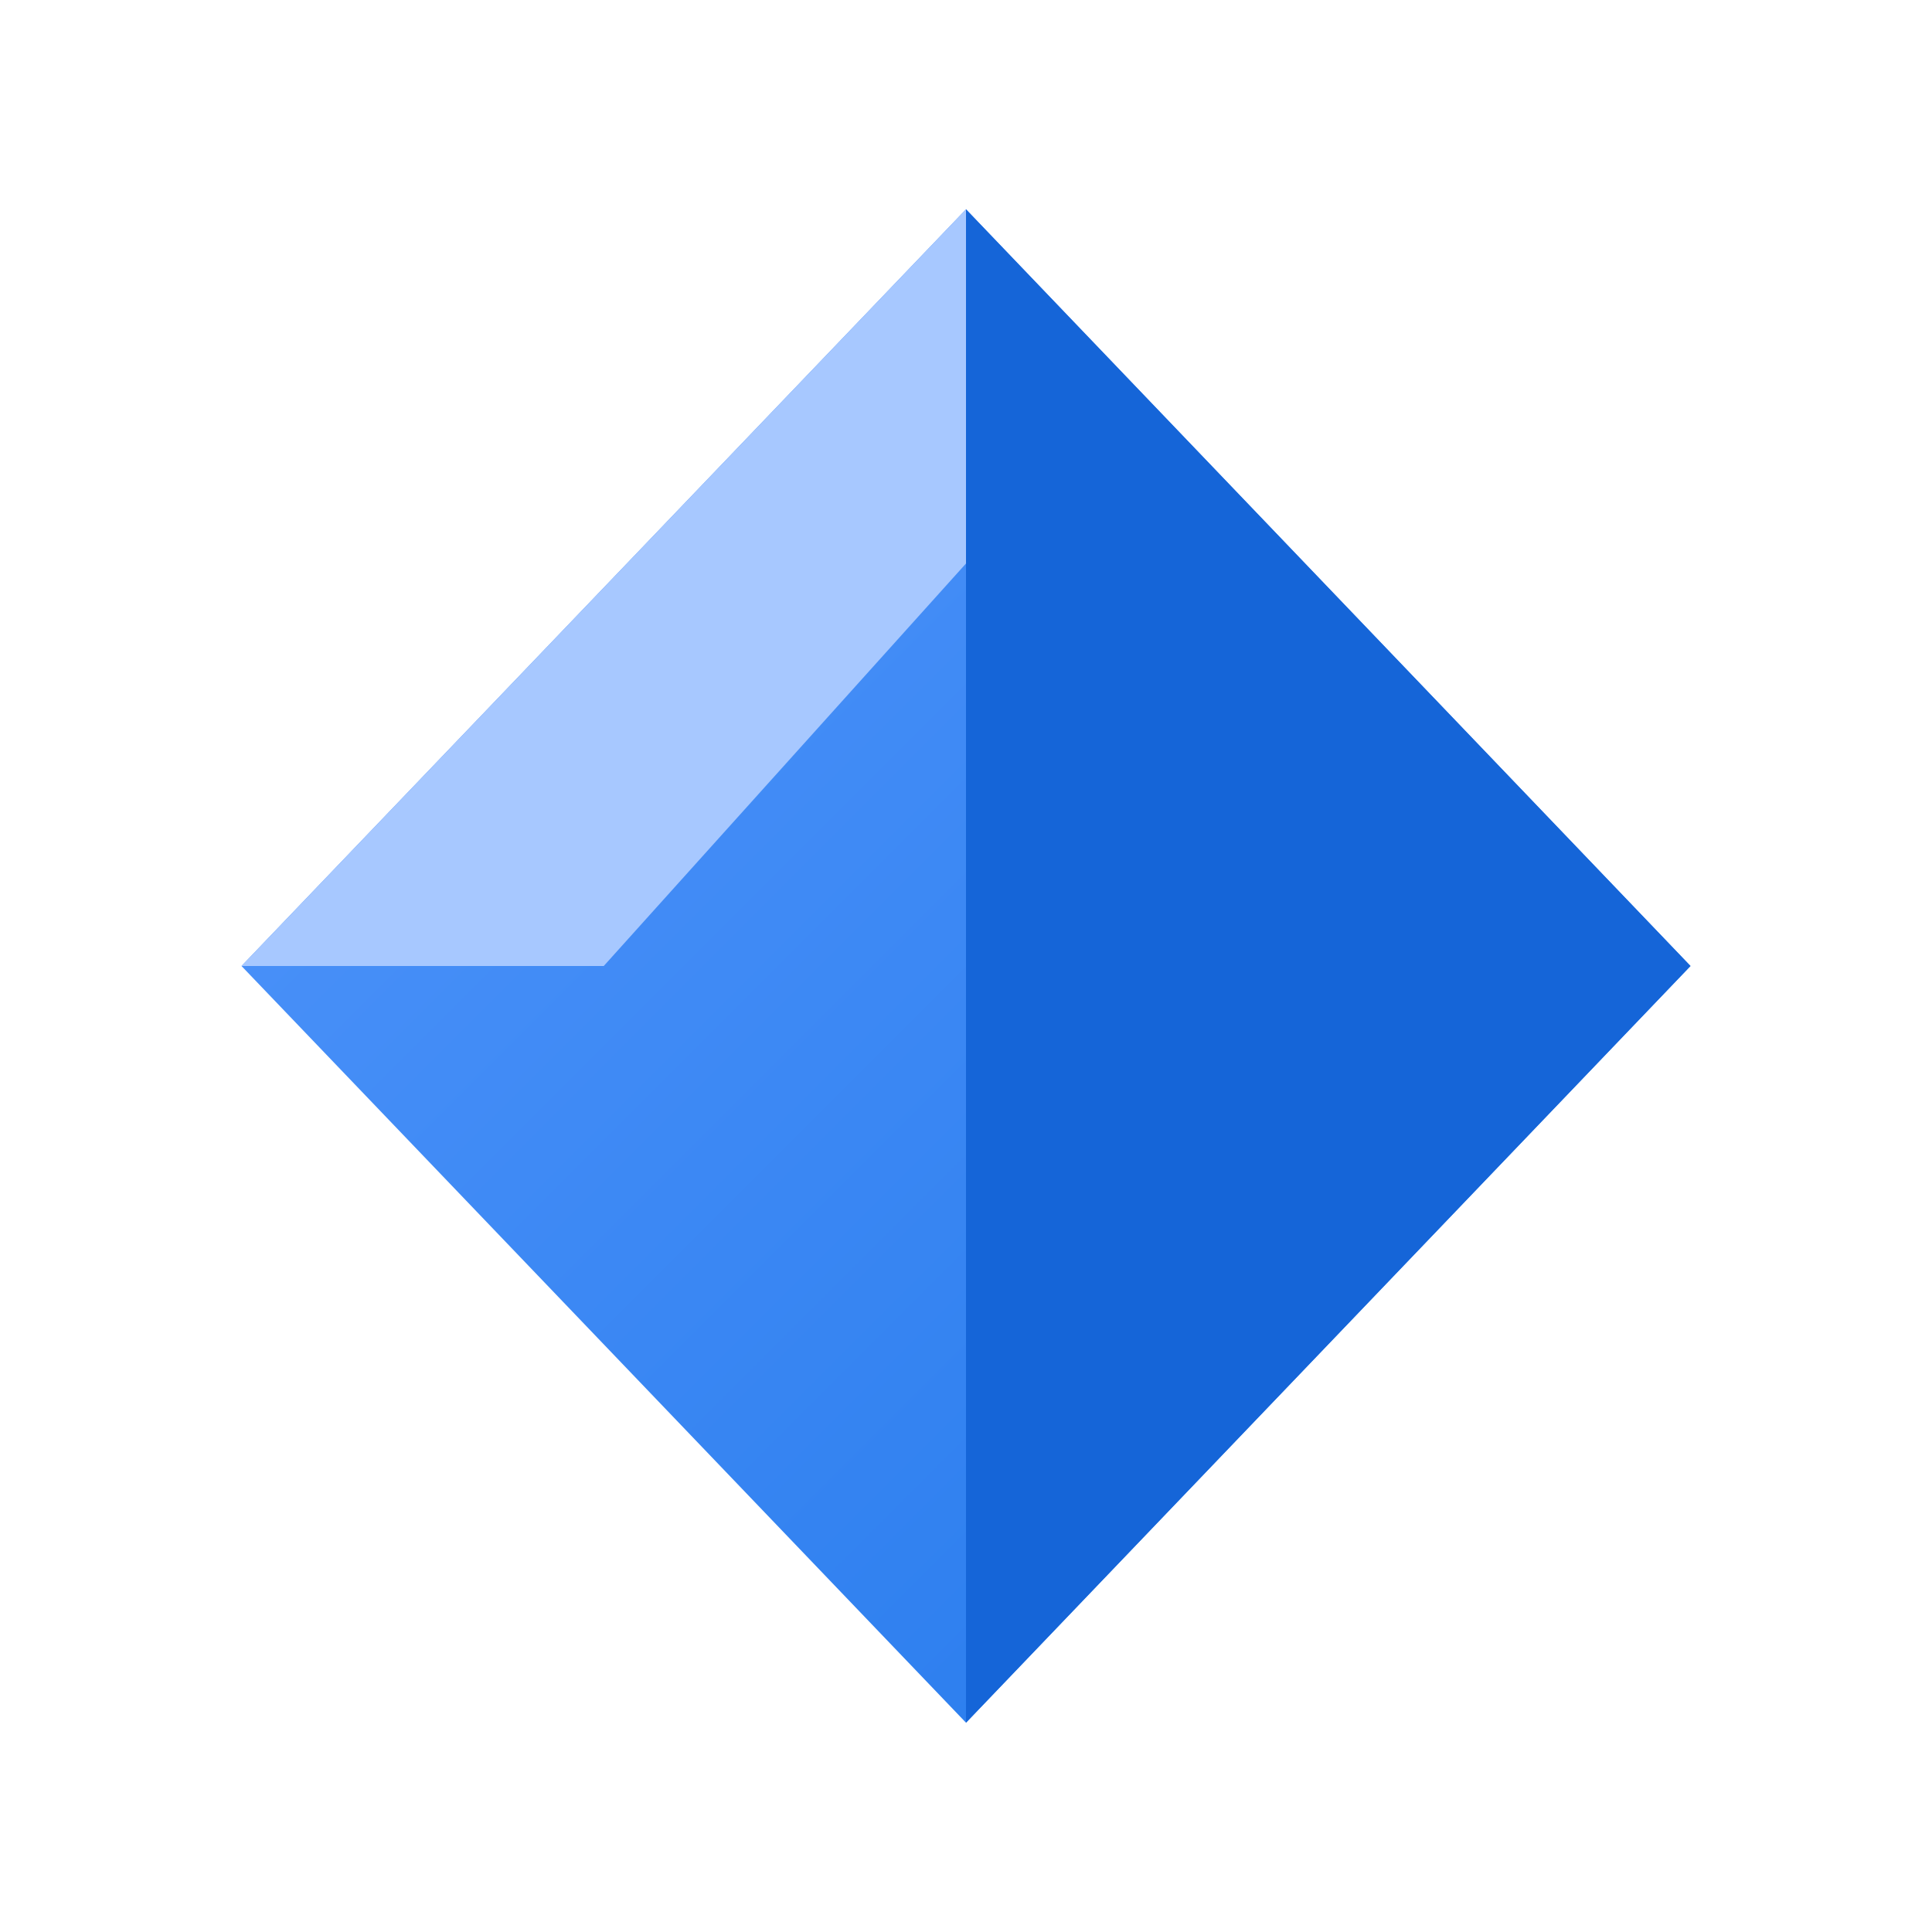
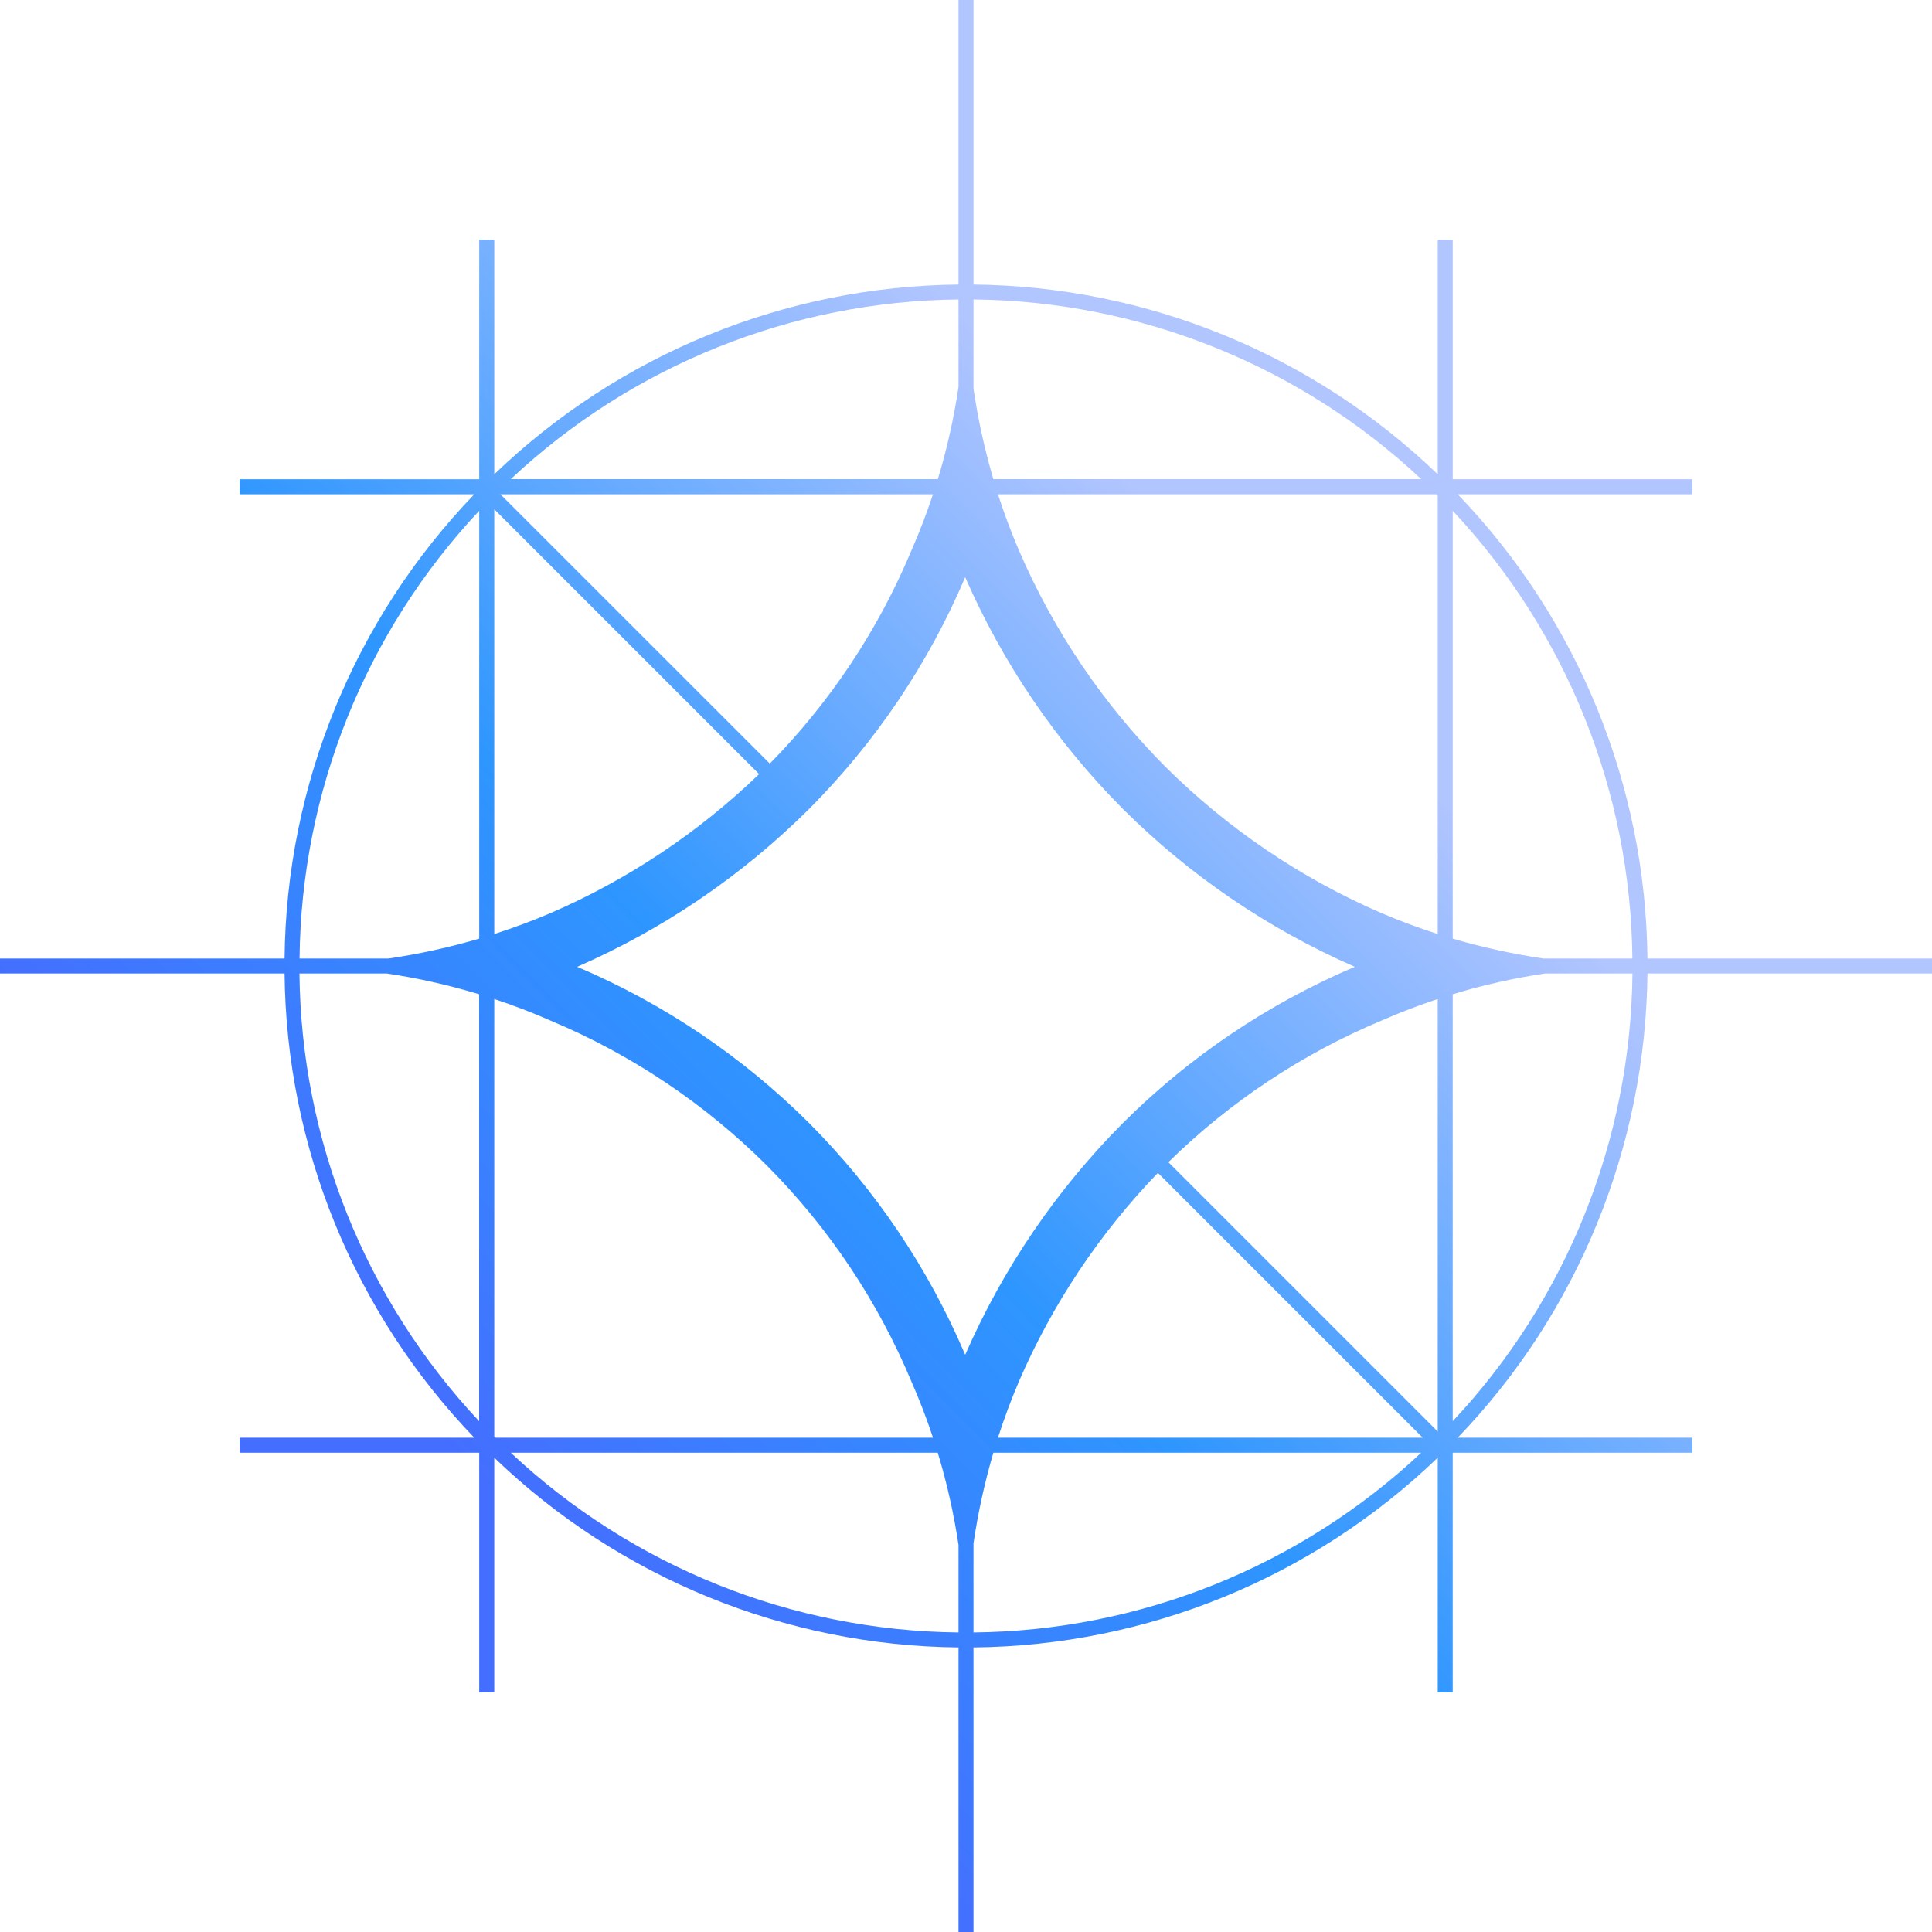
- <svg xmlns="http://www.w3.org/2000/svg" viewBox="0 0 24 24" role="img" aria-label="Gemma">
+ <svg xmlns="http://www.w3.org/2000/svg" height="1em" style="flex:none;line-height:1" viewBox="0 0 24 24" width="1em">
  <defs>
-     <linearGradient id="gemmaG" x1="0" y1="0" x2="24" y2="24" gradientUnits="userSpaceOnUse">
-       <stop offset="0" stop-color="#5C9CFF" />
-       <stop offset="1" stop-color="#1A73E8" />
+     <linearGradient id="lobe-icons-gemma-_R_0_" x1="24.419%" x2="75.194%" y1="75.581%" y2="25.194%">
+       <stop offset="0%" stop-color="#446EFF" />
+       <stop offset="36.661%" stop-color="#2E96FF" />
+       <stop offset="83.221%" stop-color="#B1C5FF" />
    </linearGradient>
  </defs>
-   <path d="M12 2.6 21 12l-9 9.4L3 12Z" fill="url(#gemmaG)" />
-   <path d="M12 2.6 21 12l-9 9.4Z" fill="#1565D8" />
-   <path d="M12 2.6 3 12l4.5 0L12 7Z" fill="#A7C8FF" />
+   <path d="M12.34 5.953a8.233 8.233 0 01-.247-1.125V3.72a8.25 8.25 0 015.562 2.232H12.34zm-.69 0c.113-.373.199-.755.257-1.145V3.72a8.25 8.25 0 00-5.562 2.232h5.304zm-5.433.187h5.373a7.98 7.98 0 01-.267.696 8.41 8.41 0 01-1.76 2.65L6.216 6.14zm-.264-.187H2.977v.187h2.915a8.436 8.436 0 00-2.357 5.767H0v.186h3.535a8.436 8.436 0 002.357 5.767H2.977v.186h2.976v2.977h.187v-2.915a8.436 8.436 0 005.767 2.357V24h.186v-3.535a8.436 8.436 0 005.767-2.357v2.915h.186v-2.977h2.977v-.186h-2.915a8.436 8.436 0 002.357-5.767H24v-.186h-3.535a8.436 8.436 0 00-2.357-5.767h2.915v-.187h-2.977V2.977h-.186v2.915a8.436 8.436 0 00-5.767-2.357V0h-.186v3.535A8.436 8.436 0 006.14 5.892V2.977h-.187v2.976zm6.14 14.326a8.25 8.25 0 005.562-2.233H12.34c-.108.367-.19.743-.247 1.126v1.107zm-.186-1.087a8.015 8.015 0 00-.258-1.146H6.345a8.25 8.25 0 005.562 2.233v-1.087zm-8.186-7.285h1.107a8.23 8.23 0 001.125-.247V6.345a8.25 8.25 0 00-2.232 5.562zm1.087.186H3.72a8.25 8.25 0 002.232 5.562v-5.304a8.012 8.012 0 00-1.145-.258zm15.47-.186a8.25 8.25 0 00-2.232-5.562v5.315c.367.108.743.19 1.126.247h1.107zm-1.086.186c-.39.058-.772.144-1.146.258v5.304a8.25 8.25 0 002.233-5.562h-1.087zm-1.332 5.69V12.41a7.97 7.97 0 00-.696.267 8.409 8.409 0 00-2.65 1.76l3.346 3.346zm0-6.18v-5.45l-.012-.013h-5.451c.076.235.162.468.26.696a8.698 8.698 0 001.819 2.688 8.698 8.698 0 002.688 1.82c.228.097.46.183.696.259zM6.14 17.848V12.41c.235.078.468.167.696.267a8.403 8.403 0 012.688 1.799 8.404 8.404 0 011.799 2.688c.1.228.19.46.267.696H6.152l-.012-.012zm0-6.245V6.326l3.29 3.29a8.716 8.716 0 01-2.594 1.728 8.14 8.14 0 01-.696.259zm6.257 6.257h5.277l-3.29-3.29a8.716 8.716 0 00-1.728 2.594 8.135 8.135 0 00-.259.696zm-2.347-7.81a9.435 9.435 0 01-2.88 1.96 9.14 9.14 0 012.88 1.94 9.14 9.14 0 011.94 2.88 9.435 9.435 0 011.96-2.88 9.14 9.14 0 012.88-1.94 9.435 9.435 0 01-2.88-1.96 9.434 9.434 0 01-1.96-2.88 9.14 9.14 0 01-1.94 2.88z" fill="url(#lobe-icons-gemma-_R_0_)" fill-rule="evenodd" />
</svg>
